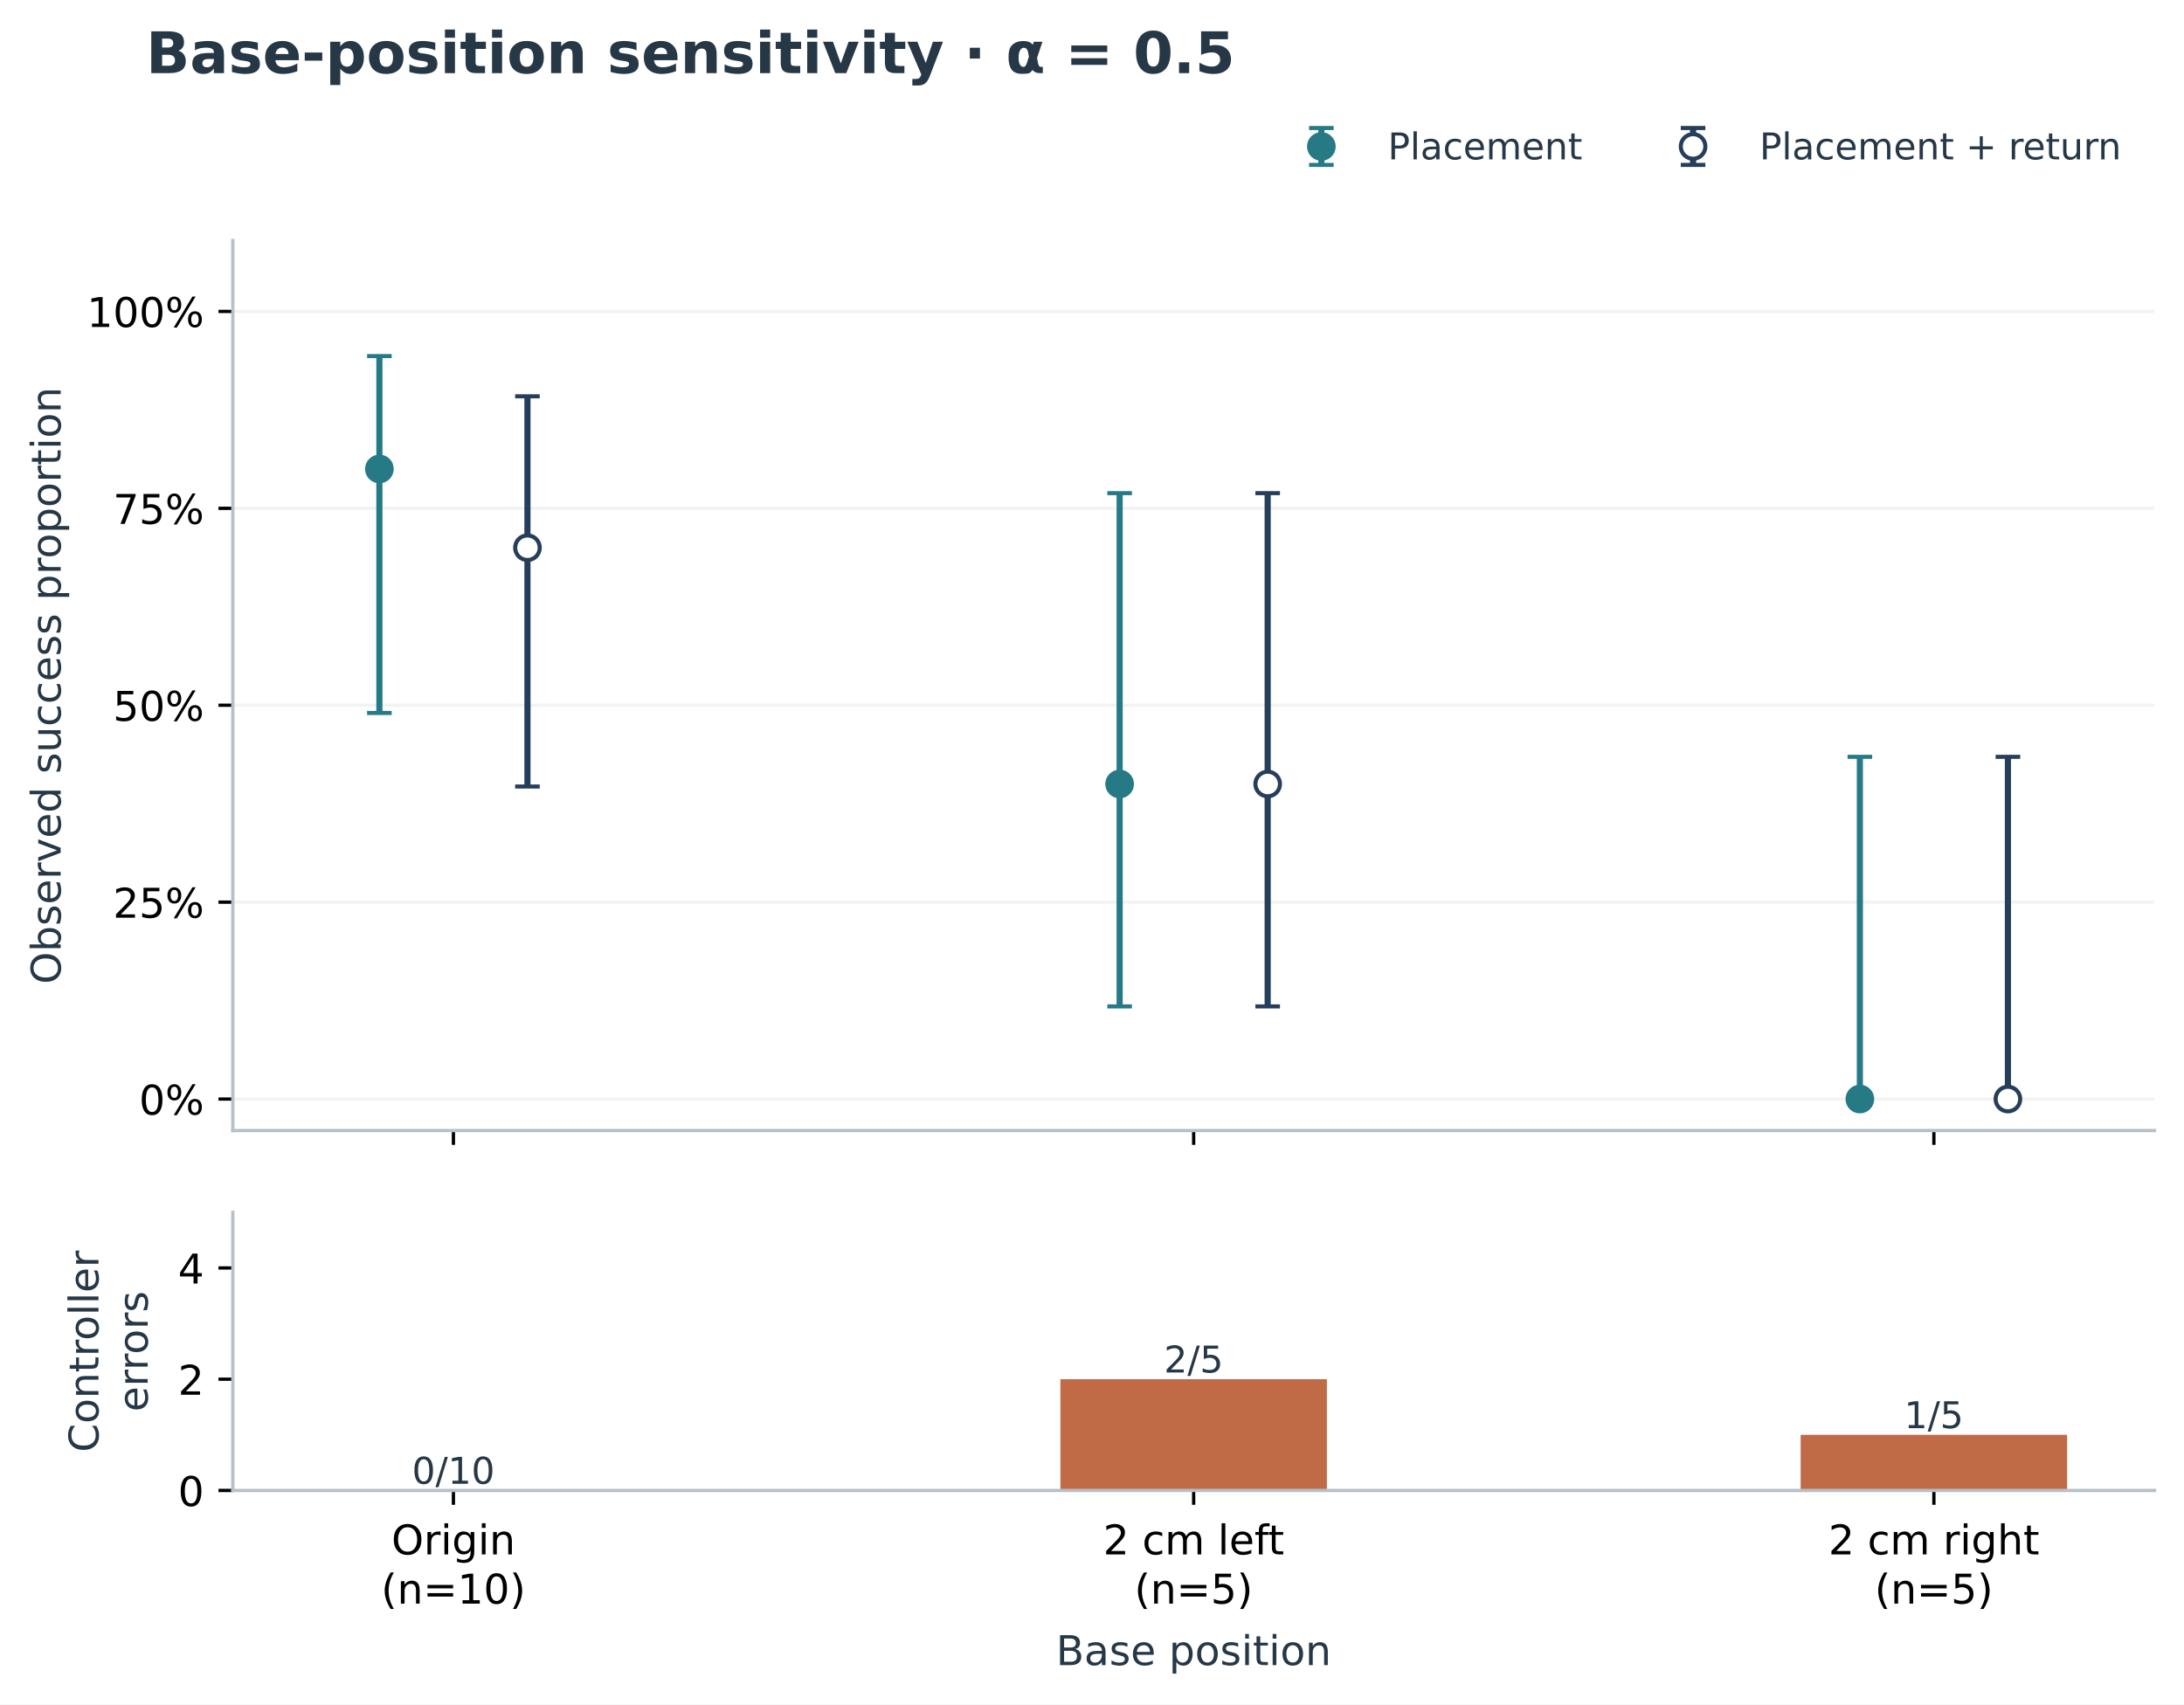
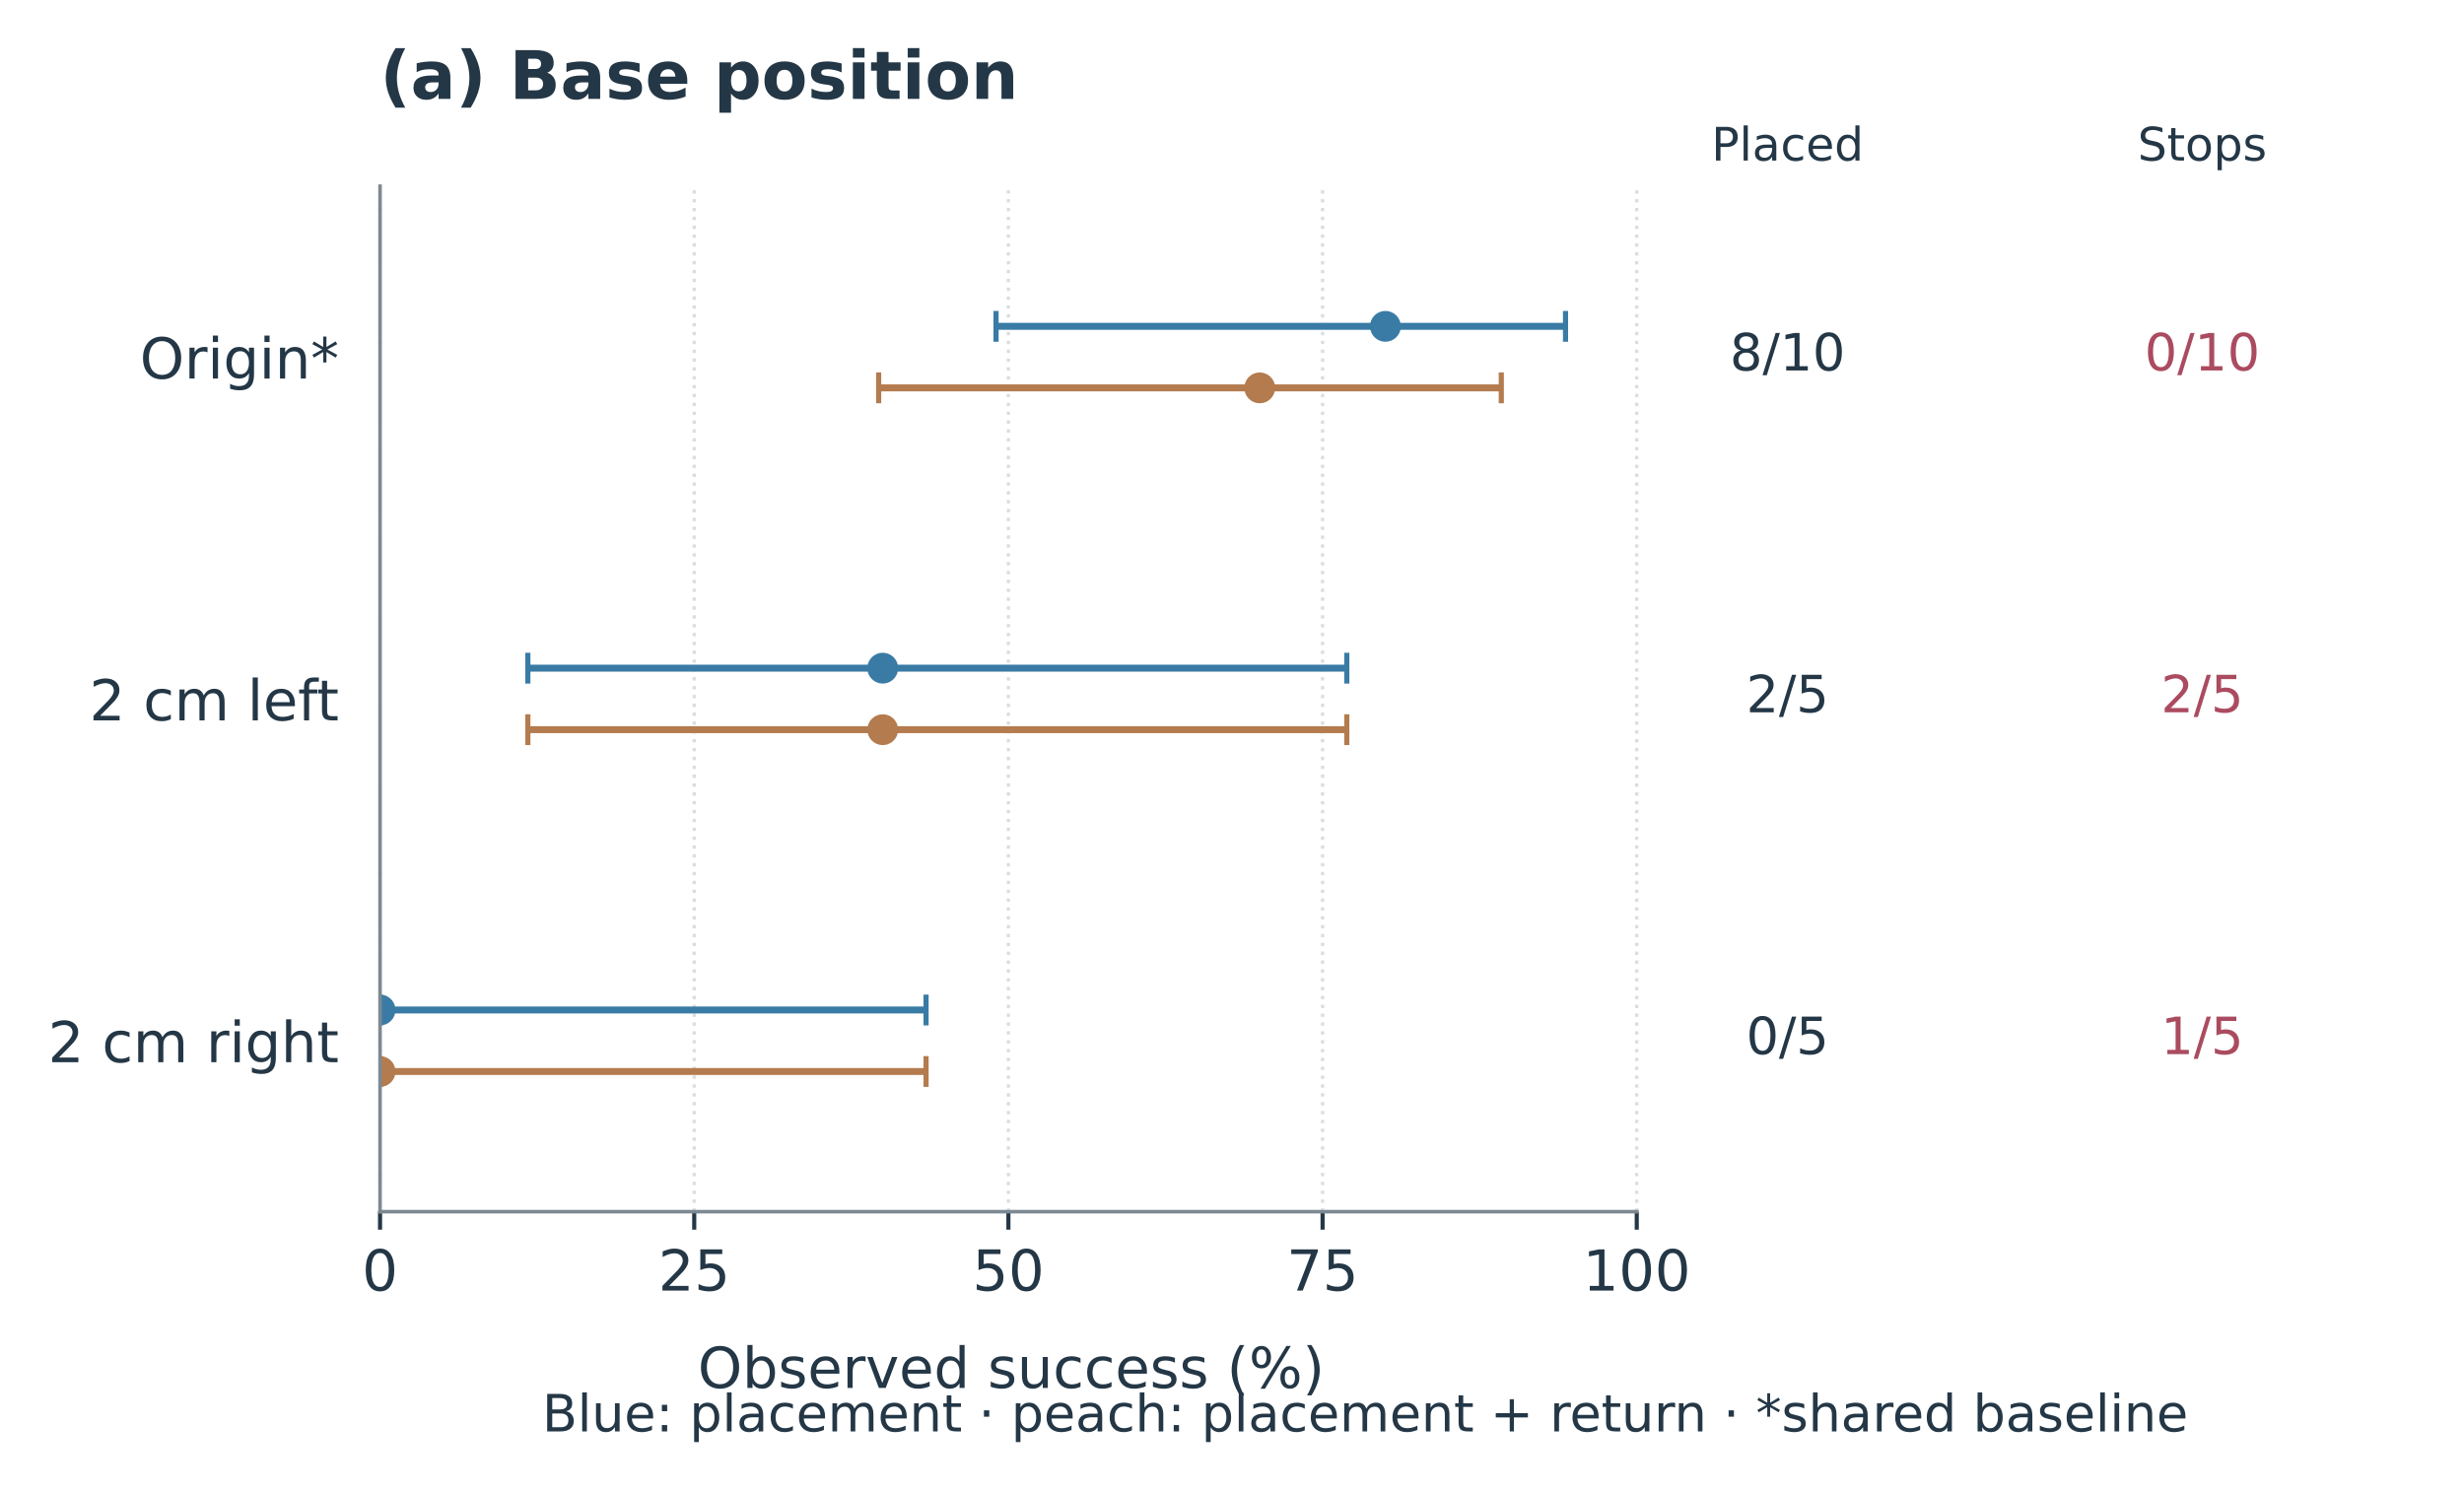
- <svg xmlns="http://www.w3.org/2000/svg" xmlns:xlink="http://www.w3.org/1999/xlink" width="532.71pt" height="415.805pt" viewBox="0 0 532.71 415.805" version="1.1">
+ <svg xmlns="http://www.w3.org/2000/svg" xmlns:xlink="http://www.w3.org/1999/xlink" width="479.498pt" height="290.352pt" viewBox="0 0 479.498 290.352" version="1.1">
  <defs>
    <style type="text/css">*{stroke-linejoin: round; stroke-linecap: butt}</style>
  </defs>
  <g id="figure_1">
    <g id="patch_1">
-       <path d="M 0 415.805 L 532.71 415.805 L 532.71 0 L 0 0 z " style="fill: #ffffff" />
+       <path d="M 0 290.352 L 479.498 290.352 L 479.498 0 L 0 0 z " style="fill: #ffffff" />
    </g>
    <g id="axes_1">
      <g id="patch_2">
-         <path d="M 56.79 275.801 L 525.51 275.801 L 525.51 58.68 L 56.79 58.68 z " style="fill: #ffffff" />
+         <path d="M 73.958 235.822 L 470.138 235.822 L 470.138 36.238 L 73.958 36.238 z " style="fill: #ffffff" />
      </g>
      <g id="matplotlib.axis_1">
        <g id="xtick_1">
          <g id="line2d_1">
+             <path d="M 73.958 235.822 L 73.958 36.238 " clip-path="url(#p5b11259746)" style="fill: none; stroke-dasharray: 0.65,1.073; stroke-dashoffset: 0; stroke: #d9dee3; stroke-width: 0.65" />
+           </g>
+           <g id="line2d_2">
            <defs>
-               <path id="mee561c3e2e" d="M 0 0 L 0 3.5 " style="stroke: #000000; stroke-width: 0.8" />
+               <path id="md27d8f93b7" d="M 0 0 L 0 3.5 " style="stroke: #243746; stroke-width: 0.8" />
            </defs>
            <g>
-               <use xlink:href="#mee561c3e2e" x="110.595" y="275.801" style="stroke: #000000; stroke-width: 0.8" />
-             </g>
+               <use xlink:href="#md27d8f93b7" x="73.958" y="235.822" style="fill: #243746; stroke: #243746; stroke-width: 0.8" />
+             </g>
+           </g>
+           <g id="text_1">
+             <text style="font-size: 11px; font-family: 'DejaVu Sans'; text-anchor: middle; fill: #243746" x="73.958" y="251.179" transform="rotate(-0 73.95844 251.1794)">0</text>
          </g>
        </g>
        <g id="xtick_2">
-           <g id="line2d_2">
-             <g>
-               <use xlink:href="#mee561c3e2e" x="291.15" y="275.801" style="stroke: #000000; stroke-width: 0.8" />
-             </g>
+           <g id="line2d_3">
+             <path d="M 135.097 235.822 L 135.097 36.238 " clip-path="url(#p5b11259746)" style="fill: none; stroke-dasharray: 0.65,1.073; stroke-dashoffset: 0; stroke: #d9dee3; stroke-width: 0.65" />
+           </g>
+           <g id="line2d_4">
+             <g>
+               <use xlink:href="#md27d8f93b7" x="135.097" y="235.822" style="fill: #243746; stroke: #243746; stroke-width: 0.8" />
+             </g>
+           </g>
+           <g id="text_2">
+             <text style="font-size: 11px; font-family: 'DejaVu Sans'; text-anchor: middle; fill: #243746" x="135.097" y="251.179" transform="rotate(-0 135.0973 251.1794)">25</text>
          </g>
        </g>
        <g id="xtick_3">
-           <g id="line2d_3">
-             <g>
-               <use xlink:href="#mee561c3e2e" x="471.705" y="275.801" style="stroke: #000000; stroke-width: 0.8" />
-             </g>
-           </g>
+           <g id="line2d_5">
+             <path d="M 196.236 235.822 L 196.236 36.238 " clip-path="url(#p5b11259746)" style="fill: none; stroke-dasharray: 0.65,1.073; stroke-dashoffset: 0; stroke: #d9dee3; stroke-width: 0.65" />
+           </g>
+           <g id="line2d_6">
+             <g>
+               <use xlink:href="#md27d8f93b7" x="196.236" y="235.822" style="fill: #243746; stroke: #243746; stroke-width: 0.8" />
+             </g>
+           </g>
+           <g id="text_3">
+             <text style="font-size: 11px; font-family: 'DejaVu Sans'; text-anchor: middle; fill: #243746" x="196.236" y="251.179" transform="rotate(-0 196.2362 251.1794)">50</text>
+           </g>
+         </g>
+         <g id="xtick_4">
+           <g id="line2d_7">
+             <path d="M 257.375 235.822 L 257.375 36.238 " clip-path="url(#p5b11259746)" style="fill: none; stroke-dasharray: 0.65,1.073; stroke-dashoffset: 0; stroke: #d9dee3; stroke-width: 0.65" />
+           </g>
+           <g id="line2d_8">
+             <g>
+               <use xlink:href="#md27d8f93b7" x="257.375" y="235.822" style="fill: #243746; stroke: #243746; stroke-width: 0.8" />
+             </g>
+           </g>
+           <g id="text_4">
+             <text style="font-size: 11px; font-family: 'DejaVu Sans'; text-anchor: middle; fill: #243746" x="257.375" y="251.179" transform="rotate(-0 257.3751 251.1794)">75</text>
+           </g>
+         </g>
+         <g id="xtick_5">
+           <g id="line2d_9">
+             <path d="M 318.514 235.822 L 318.514 36.238 " clip-path="url(#p5b11259746)" style="fill: none; stroke-dasharray: 0.65,1.073; stroke-dashoffset: 0; stroke: #d9dee3; stroke-width: 0.65" />
+           </g>
+           <g id="line2d_10">
+             <g>
+               <use xlink:href="#md27d8f93b7" x="318.514" y="235.822" style="fill: #243746; stroke: #243746; stroke-width: 0.8" />
+             </g>
+           </g>
+           <g id="text_5">
+             <text style="font-size: 11px; font-family: 'DejaVu Sans'; text-anchor: middle; fill: #243746" x="318.514" y="251.179" transform="rotate(-0 318.514 251.1794)">100</text>
+           </g>
+         </g>
+         <g id="text_6">
+           <text style="font-size: 11px; font-family: 'DejaVu Sans'; text-anchor: middle; fill: #243746" x="196.774" y="270.126" transform="rotate(-0 196.7742 270.1262)">Observed success (%)</text>
        </g>
      </g>
      <g id="matplotlib.axis_2">
        <g id="ytick_1">
-           <g id="line2d_4">
-             <path d="M 56.79 268.116 L 525.51 268.116 " clip-path="url(#p01e25fa1f4)" style="fill: none; stroke: #b0b0b0; stroke-opacity: 0.15; stroke-width: 0.8; stroke-linecap: square" />
-           </g>
-           <g id="line2d_5">
-             <defs>
-               <path id="m383a414822" d="M 0 0 L -3.5 0 " style="stroke: #000000; stroke-width: 0.8" />
-             </defs>
-             <g>
-               <use xlink:href="#m383a414822" x="56.79" y="268.116" style="stroke: #000000; stroke-width: 0.8" />
-             </g>
-           </g>
-           <g id="text_1">
-             <text style="font-size: 10px; font-family: 'DejaVu Sans'; text-anchor: end" x="49.79" y="271.915" transform="rotate(-0 49.78984 271.9146)">0%</text>
+           <g id="line2d_11" />
+           <g id="text_7">
+             <text style="font-size: 11px; font-family: 'DejaVu Sans'; text-anchor: end; fill: #243746" x="65.958" y="73.681" transform="rotate(-0 65.95844 73.68111)">Origin*</text>
          </g>
        </g>
        <g id="ytick_2">
-           <g id="line2d_6">
-             <path d="M 56.79 220.08 L 525.51 220.08 " clip-path="url(#p01e25fa1f4)" style="fill: none; stroke: #b0b0b0; stroke-opacity: 0.15; stroke-width: 0.8; stroke-linecap: square" />
-           </g>
-           <g id="line2d_7">
-             <g>
-               <use xlink:href="#m383a414822" x="56.79" y="220.08" style="stroke: #000000; stroke-width: 0.8" />
-             </g>
-           </g>
-           <g id="text_2">
-             <text style="font-size: 10px; font-family: 'DejaVu Sans'; text-anchor: end" x="49.79" y="223.879" transform="rotate(-0 49.78984 223.8789)">25%</text>
+           <g id="line2d_12" />
+           <g id="text_8">
+             <text style="font-size: 11px; font-family: 'DejaVu Sans'; text-anchor: end; fill: #243746" x="65.958" y="140.209" transform="rotate(-0 65.95844 140.2091)">2 cm left</text>
          </g>
        </g>
        <g id="ytick_3">
-           <g id="line2d_8">
-             <path d="M 56.79 172.044 L 525.51 172.044 " clip-path="url(#p01e25fa1f4)" style="fill: none; stroke: #b0b0b0; stroke-opacity: 0.15; stroke-width: 0.8; stroke-linecap: square" />
-           </g>
-           <g id="line2d_9">
-             <g>
-               <use xlink:href="#m383a414822" x="56.79" y="172.044" style="stroke: #000000; stroke-width: 0.8" />
-             </g>
-           </g>
-           <g id="text_3">
-             <text style="font-size: 10px; font-family: 'DejaVu Sans'; text-anchor: end" x="49.79" y="175.843" transform="rotate(-0 49.78984 175.8431)">50%</text>
-           </g>
-         </g>
-         <g id="ytick_4">
-           <g id="line2d_10">
-             <path d="M 56.79 124.009 L 525.51 124.009 " clip-path="url(#p01e25fa1f4)" style="fill: none; stroke: #b0b0b0; stroke-opacity: 0.15; stroke-width: 0.8; stroke-linecap: square" />
-           </g>
-           <g id="line2d_11">
-             <g>
-               <use xlink:href="#m383a414822" x="56.79" y="124.009" style="stroke: #000000; stroke-width: 0.8" />
-             </g>
-           </g>
-           <g id="text_4">
-             <text style="font-size: 10px; font-family: 'DejaVu Sans'; text-anchor: end" x="49.79" y="127.807" transform="rotate(-0 49.78984 127.8074)">75%</text>
-           </g>
-         </g>
-         <g id="ytick_5">
-           <g id="line2d_12">
-             <path d="M 56.79 75.973 L 525.51 75.973 " clip-path="url(#p01e25fa1f4)" style="fill: none; stroke: #b0b0b0; stroke-opacity: 0.15; stroke-width: 0.8; stroke-linecap: square" />
-           </g>
-           <g id="line2d_13">
-             <g>
-               <use xlink:href="#m383a414822" x="56.79" y="75.973" style="stroke: #000000; stroke-width: 0.8" />
-             </g>
-           </g>
-           <g id="text_5">
-             <text style="font-size: 10px; font-family: 'DejaVu Sans'; text-anchor: end" x="49.79" y="79.772" transform="rotate(-0 49.78984 79.77169)">100%</text>
-           </g>
-         </g>
-         <g id="text_6">
-           <text style="font-size: 10px; font-family: 'DejaVu Sans'; text-anchor: middle; fill: #263746" x="14.798" y="167.241" transform="rotate(-90 14.79844 167.2407)">Observed success proportion</text>
+           <g id="line2d_13" />
+           <g id="text_9">
+             <text style="font-size: 11px; font-family: 'DejaVu Sans'; text-anchor: end; fill: #243746" x="65.958" y="206.737" transform="rotate(-0 65.95844 206.7371)">2 cm right</text>
+           </g>
        </g>
      </g>
      <g id="LineCollection_1">
-         <path d="M 92.54 173.935 L 92.54 86.864 " clip-path="url(#p01e25fa1f4)" style="fill: none; stroke: #257a86; stroke-width: 1.5" />
+         <path d="M 193.83 63.514 L 304.652 63.514 " clip-path="url(#p5b11259746)" style="fill: none; stroke: #397ba5; stroke-width: 1.35" />
      </g>
      <g id="line2d_14">
        <defs>
-           <path id="mbbc9d3e256" d="M 3 0 L -3 -0 " style="stroke: #257a86" />
-         </defs>
-         <g clip-path="url(#p01e25fa1f4)">
-           <use xlink:href="#mbbc9d3e256" x="92.54" y="173.935" style="fill: #257a86; stroke: #257a86" />
+           <path id="ma11203bb75" d="M 0 3 L 0 -3 " style="stroke: #397ba5" />
+         </defs>
+         <g clip-path="url(#p5b11259746)">
+           <use xlink:href="#ma11203bb75" x="193.83" y="63.514" style="fill: #397ba5; stroke: #397ba5" />
        </g>
      </g>
      <g id="line2d_15">
-         <g clip-path="url(#p01e25fa1f4)">
-           <use xlink:href="#mbbc9d3e256" x="92.54" y="86.864" style="fill: #257a86; stroke: #257a86" />
+         <g clip-path="url(#p5b11259746)">
+           <use xlink:href="#ma11203bb75" x="304.652" y="63.514" style="fill: #397ba5; stroke: #397ba5" />
        </g>
      </g>
      <g id="LineCollection_2">
-         <path d="M 273.094 245.516 L 273.094 120.305 " clip-path="url(#p01e25fa1f4)" style="fill: none; stroke: #257a86; stroke-width: 1.5" />
+         <path d="M 170.993 75.489 L 292.153 75.489 " clip-path="url(#p5b11259746)" style="fill: none; stroke: #b47b4e; stroke-width: 1.35" />
      </g>
      <g id="line2d_16">
-         <g clip-path="url(#p01e25fa1f4)">
-           <use xlink:href="#mbbc9d3e256" x="273.094" y="245.516" style="fill: #257a86; stroke: #257a86" />
+         <defs>
+           <path id="m07eb1737bf" d="M 0 3 L 0 -3 " style="stroke: #b47b4e" />
+         </defs>
+         <g clip-path="url(#p5b11259746)">
+           <use xlink:href="#m07eb1737bf" x="170.993" y="75.489" style="fill: #b47b4e; stroke: #b47b4e" />
        </g>
      </g>
      <g id="line2d_17">
-         <g clip-path="url(#p01e25fa1f4)">
-           <use xlink:href="#mbbc9d3e256" x="273.094" y="120.305" style="fill: #257a86; stroke: #257a86" />
+         <g clip-path="url(#p5b11259746)">
+           <use xlink:href="#m07eb1737bf" x="292.153" y="75.489" style="fill: #b47b4e; stroke: #b47b4e" />
        </g>
      </g>
      <g id="LineCollection_3">
-         <path d="M 453.649 268.116 L 453.649 184.633 " clip-path="url(#p01e25fa1f4)" style="fill: none; stroke: #257a86; stroke-width: 1.5" />
+         <path d="M 102.723 130.042 L 262.089 130.042 " clip-path="url(#p5b11259746)" style="fill: none; stroke: #397ba5; stroke-width: 1.35" />
      </g>
      <g id="line2d_18">
-         <g clip-path="url(#p01e25fa1f4)">
-           <use xlink:href="#mbbc9d3e256" x="453.649" y="268.116" style="fill: #257a86; stroke: #257a86" />
+         <g clip-path="url(#p5b11259746)">
+           <use xlink:href="#ma11203bb75" x="102.723" y="130.042" style="fill: #397ba5; stroke: #397ba5" />
        </g>
      </g>
      <g id="line2d_19">
-         <g clip-path="url(#p01e25fa1f4)">
-           <use xlink:href="#mbbc9d3e256" x="453.649" y="184.633" style="fill: #257a86; stroke: #257a86" />
+         <g clip-path="url(#p5b11259746)">
+           <use xlink:href="#ma11203bb75" x="262.089" y="130.042" style="fill: #397ba5; stroke: #397ba5" />
        </g>
      </g>
      <g id="LineCollection_4">
-         <path d="M 128.651 191.878 L 128.651 96.684 " clip-path="url(#p01e25fa1f4)" style="fill: none; stroke: #263e5a; stroke-width: 1.5" />
+         <path d="M 102.723 142.017 L 262.089 142.017 " clip-path="url(#p5b11259746)" style="fill: none; stroke: #b47b4e; stroke-width: 1.35" />
      </g>
      <g id="line2d_20">
-         <defs>
-           <path id="m5fd4914127" d="M 3 0 L -3 -0 " style="stroke: #263e5a" />
-         </defs>
-         <g clip-path="url(#p01e25fa1f4)">
-           <use xlink:href="#m5fd4914127" x="128.651" y="191.878" style="fill: #263e5a; stroke: #263e5a" />
+         <g clip-path="url(#p5b11259746)">
+           <use xlink:href="#m07eb1737bf" x="102.723" y="142.017" style="fill: #b47b4e; stroke: #b47b4e" />
        </g>
      </g>
      <g id="line2d_21">
-         <g clip-path="url(#p01e25fa1f4)">
-           <use xlink:href="#m5fd4914127" x="128.651" y="96.684" style="fill: #263e5a; stroke: #263e5a" />
+         <g clip-path="url(#p5b11259746)">
+           <use xlink:href="#m07eb1737bf" x="262.089" y="142.017" style="fill: #b47b4e; stroke: #b47b4e" />
        </g>
      </g>
      <g id="LineCollection_5">
-         <path d="M 309.205 245.516 L 309.205 120.305 " clip-path="url(#p01e25fa1f4)" style="fill: none; stroke: #263e5a; stroke-width: 1.5" />
+         <path d="M 73.958 196.57 L 180.214 196.57 " clip-path="url(#p5b11259746)" style="fill: none; stroke: #397ba5; stroke-width: 1.35" />
      </g>
      <g id="line2d_22">
-         <g clip-path="url(#p01e25fa1f4)">
-           <use xlink:href="#m5fd4914127" x="309.205" y="245.516" style="fill: #263e5a; stroke: #263e5a" />
+         <g clip-path="url(#p5b11259746)">
+           <use xlink:href="#ma11203bb75" x="73.958" y="196.57" style="fill: #397ba5; stroke: #397ba5" />
        </g>
      </g>
      <g id="line2d_23">
-         <g clip-path="url(#p01e25fa1f4)">
-           <use xlink:href="#m5fd4914127" x="309.205" y="120.305" style="fill: #263e5a; stroke: #263e5a" />
+         <g clip-path="url(#p5b11259746)">
+           <use xlink:href="#ma11203bb75" x="180.214" y="196.57" style="fill: #397ba5; stroke: #397ba5" />
        </g>
      </g>
      <g id="LineCollection_6">
-         <path d="M 489.76 268.116 L 489.76 184.633 " clip-path="url(#p01e25fa1f4)" style="fill: none; stroke: #263e5a; stroke-width: 1.5" />
+         <path d="M 73.958 208.545 L 180.214 208.545 " clip-path="url(#p5b11259746)" style="fill: none; stroke: #b47b4e; stroke-width: 1.35" />
      </g>
      <g id="line2d_24">
-         <g clip-path="url(#p01e25fa1f4)">
-           <use xlink:href="#m5fd4914127" x="489.76" y="268.116" style="fill: #263e5a; stroke: #263e5a" />
+         <g clip-path="url(#p5b11259746)">
+           <use xlink:href="#m07eb1737bf" x="73.958" y="208.545" style="fill: #b47b4e; stroke: #b47b4e" />
        </g>
      </g>
      <g id="line2d_25">
-         <g clip-path="url(#p01e25fa1f4)">
-           <use xlink:href="#m5fd4914127" x="489.76" y="184.633" style="fill: #263e5a; stroke: #263e5a" />
+         <g clip-path="url(#p5b11259746)">
+           <use xlink:href="#m07eb1737bf" x="180.214" y="208.545" style="fill: #b47b4e; stroke: #b47b4e" />
        </g>
      </g>
      <g id="line2d_26">
        <defs>
-           <path id="md917d725fa" d="M 0 3 C 0.796 3 1.559 2.684 2.121 2.121 C 2.684 1.559 3 0.796 3 0 C 3 -0.796 2.684 -1.559 2.121 -2.121 C 1.559 -2.684 0.796 -3 0 -3 C -0.796 -3 -1.559 -2.684 -2.121 -2.121 C -2.684 -1.559 -3 -0.796 -3 0 C -3 0.796 -2.684 1.559 -2.121 2.121 C -1.559 2.684 -0.796 3 0 3 z " style="stroke: #257a86" />
-         </defs>
-         <g clip-path="url(#p01e25fa1f4)">
-           <use xlink:href="#md917d725fa" x="92.54" y="114.401" style="fill: #257a86; stroke: #257a86" />
+           <path id="meb42565cc7" d="M 0 2.5 C 0.663 2.5 1.299 2.237 1.768 1.768 C 2.237 1.299 2.5 0.663 2.5 0 C 2.5 -0.663 2.237 -1.299 1.768 -1.768 C 1.299 -2.237 0.663 -2.5 0 -2.5 C -0.663 -2.5 -1.299 -2.237 -1.768 -1.768 C -2.237 -1.299 -2.5 -0.663 -2.5 0 C -2.5 0.663 -2.237 1.299 -1.768 1.768 C -1.299 2.237 -0.663 2.5 0 2.5 z " style="stroke: #397ba5" />
+         </defs>
+         <g clip-path="url(#p5b11259746)">
+           <use xlink:href="#meb42565cc7" x="269.603" y="63.514" style="fill: #397ba5; stroke: #397ba5" />
        </g>
      </g>
      <g id="line2d_27">
-         <g clip-path="url(#p01e25fa1f4)">
-           <use xlink:href="#md917d725fa" x="273.094" y="191.259" style="fill: #257a86; stroke: #257a86" />
+         <defs>
+           <path id="m49624994d2" d="M 0 2.5 C 0.663 2.5 1.299 2.237 1.768 1.768 C 2.237 1.299 2.5 0.663 2.5 0 C 2.5 -0.663 2.237 -1.299 1.768 -1.768 C 1.299 -2.237 0.663 -2.5 0 -2.5 C -0.663 -2.5 -1.299 -2.237 -1.768 -1.768 C -2.237 -1.299 -2.5 -0.663 -2.5 0 C -2.5 0.663 -2.237 1.299 -1.768 1.768 C -1.299 2.237 -0.663 2.5 0 2.5 z " style="stroke: #b47b4e" />
+         </defs>
+         <g clip-path="url(#p5b11259746)">
+           <use xlink:href="#m49624994d2" x="245.147" y="75.489" style="fill: #b47b4e; stroke: #b47b4e" />
        </g>
      </g>
      <g id="line2d_28">
-         <g clip-path="url(#p01e25fa1f4)">
-           <use xlink:href="#md917d725fa" x="453.649" y="268.116" style="fill: #257a86; stroke: #257a86" />
+         <g clip-path="url(#p5b11259746)">
+           <use xlink:href="#meb42565cc7" x="171.781" y="130.042" style="fill: #397ba5; stroke: #397ba5" />
        </g>
      </g>
      <g id="line2d_29">
-         <defs>
-           <path id="m644e4f4cd1" d="M 0 3 C 0.796 3 1.559 2.684 2.121 2.121 C 2.684 1.559 3 0.796 3 0 C 3 -0.796 2.684 -1.559 2.121 -2.121 C 1.559 -2.684 0.796 -3 0 -3 C -0.796 -3 -1.559 -2.684 -2.121 -2.121 C -2.684 -1.559 -3 -0.796 -3 0 C -3 0.796 -2.684 1.559 -2.121 2.121 C -1.559 2.684 -0.796 3 0 3 z " style="stroke: #263e5a" />
-         </defs>
-         <g clip-path="url(#p01e25fa1f4)">
-           <use xlink:href="#m644e4f4cd1" x="128.651" y="133.616" style="fill: #ffffff; stroke: #263e5a" />
+         <g clip-path="url(#p5b11259746)">
+           <use xlink:href="#m49624994d2" x="171.781" y="142.017" style="fill: #b47b4e; stroke: #b47b4e" />
        </g>
      </g>
      <g id="line2d_30">
-         <g clip-path="url(#p01e25fa1f4)">
-           <use xlink:href="#m644e4f4cd1" x="309.205" y="191.259" style="fill: #ffffff; stroke: #263e5a" />
+         <g clip-path="url(#p5b11259746)">
+           <use xlink:href="#meb42565cc7" x="73.958" y="196.57" style="fill: #397ba5; stroke: #397ba5" />
        </g>
      </g>
      <g id="line2d_31">
-         <g clip-path="url(#p01e25fa1f4)">
-           <use xlink:href="#m644e4f4cd1" x="489.76" y="268.116" style="fill: #ffffff; stroke: #263e5a" />
+         <g clip-path="url(#p5b11259746)">
+           <use xlink:href="#m49624994d2" x="73.958" y="208.545" style="fill: #b47b4e; stroke: #b47b4e" />
        </g>
      </g>
      <g id="patch_3">
-         <path d="M 56.79 275.801 L 56.79 58.68 " style="fill: none; stroke: #b6c0c8; stroke-width: 0.8; stroke-linejoin: miter; stroke-linecap: square" />
+         <path d="M 73.958 235.822 L 73.958 36.238 " style="fill: none; stroke: #7d8992; stroke-width: 0.7; stroke-linejoin: miter; stroke-linecap: square" />
      </g>
      <g id="patch_4">
-         <path d="M 56.79 275.801 L 525.51 275.801 " style="fill: none; stroke: #b6c0c8; stroke-width: 0.8; stroke-linejoin: miter; stroke-linecap: square" />
-       </g>
-       <g id="legend_1">
-         <g id="LineCollection_7">
-           <path d="M 322.3 40.229 L 322.3 31.229 " style="fill: none; stroke: #257a86; stroke-width: 1.5" />
-         </g>
-         <g id="line2d_32">
-           <g>
-             <use xlink:href="#mbbc9d3e256" x="322.3" y="40.229" style="fill: #257a86; stroke: #257a86" />
-           </g>
-         </g>
-         <g id="line2d_33">
-           <g>
-             <use xlink:href="#mbbc9d3e256" x="322.3" y="31.229" style="fill: #257a86; stroke: #257a86" />
-           </g>
-         </g>
-         <g id="line2d_34" />
-         <g id="line2d_35">
-           <g>
-             <use xlink:href="#md917d725fa" x="322.3" y="35.729" style="fill: #257a86; stroke: #257a86" />
-           </g>
-         </g>
-         <g id="text_7">
-           <text style="font-size: 9px; font-family: 'DejaVu Sans'; text-anchor: start; fill: #263746" x="338.5" y="38.879" transform="rotate(-0 338.4997 38.87915)">Placement</text>
-         </g>
-         <g id="LineCollection_8">
-           <path d="M 412.965 40.229 L 412.965 31.229 " style="fill: none; stroke: #263e5a; stroke-width: 1.5" />
-         </g>
-         <g id="line2d_36">
-           <g>
-             <use xlink:href="#m5fd4914127" x="412.965" y="40.229" style="fill: #263e5a; stroke: #263e5a" />
-           </g>
-         </g>
-         <g id="line2d_37">
-           <g>
-             <use xlink:href="#m5fd4914127" x="412.965" y="31.229" style="fill: #263e5a; stroke: #263e5a" />
-           </g>
-         </g>
-         <g id="line2d_38" />
-         <g id="line2d_39">
-           <g>
-             <use xlink:href="#m644e4f4cd1" x="412.965" y="35.729" style="fill: #ffffff; stroke: #263e5a" />
-           </g>
-         </g>
-         <g id="text_8">
-           <text style="font-size: 9px; font-family: 'DejaVu Sans'; text-anchor: start; fill: #263746" x="429.165" y="38.879" transform="rotate(-0 429.1648 38.87915)">Placement + return</text>
-         </g>
+         <path d="M 73.958 235.822 L 318.514 235.822 " style="fill: none; stroke: #7d8992; stroke-width: 0.7; stroke-linejoin: miter; stroke-linecap: square" />
+       </g>
+       <g id="text_10">
+         <text style="font-size: 10px; font-family: 'DejaVu Sans'; text-anchor: middle; fill: #243746" x="347.861" y="72.1" transform="rotate(-0 347.8607 72.09963)">8/10</text>
+       </g>
+       <g id="text_11">
+         <text style="font-size: 10px; font-family: 'DejaVu Sans'; text-anchor: middle; fill: #ab4b60" x="428.564" y="72.1" transform="rotate(-0 428.564 72.09963)">0/10</text>
+       </g>
+       <g id="text_12">
+         <text style="font-size: 10px; font-family: 'DejaVu Sans'; text-anchor: middle; fill: #243746" x="347.861" y="138.628" transform="rotate(-0 347.8607 138.6276)">2/5</text>
+       </g>
+       <g id="text_13">
+         <text style="font-size: 10px; font-family: 'DejaVu Sans'; text-anchor: middle; fill: #ab4b60" x="428.564" y="138.628" transform="rotate(-0 428.564 138.6276)">2/5</text>
+       </g>
+       <g id="text_14">
+         <text style="font-size: 10px; font-family: 'DejaVu Sans'; text-anchor: middle; fill: #243746" x="347.861" y="205.156" transform="rotate(-0 347.8607 205.1556)">0/5</text>
+       </g>
+       <g id="text_15">
+         <text style="font-size: 10px; font-family: 'DejaVu Sans'; text-anchor: middle; fill: #ab4b60" x="428.564" y="205.156" transform="rotate(-0 428.564 205.1556)">1/5</text>
+       </g>
+       <g id="text_16">
+         <text style="font-size: 9px; font-family: 'DejaVu Sans'; text-anchor: middle; fill: #243746" x="347.861" y="31.248" transform="rotate(-0 347.8607 31.24837)">Placed</text>
+       </g>
+       <g id="text_17">
+         <text style="font-size: 9px; font-family: 'DejaVu Sans'; text-anchor: middle; fill: #243746" x="428.564" y="31.248" transform="rotate(-0 428.564 31.24837)">Stops</text>
+       </g>
+       <g id="text_18">
+         <text style="font-weight: 700; font-size: 13px; font-family: 'DejaVu Sans'; text-anchor: start; fill: #243746" x="73.958" y="19.238" transform="rotate(-0 73.95844 19.23797)">(a)  Base position</text>
      </g>
    </g>
-     <g id="axes_2">
-       <g id="patch_5">
-         <path d="M 56.79 363.6 L 525.51 363.6 L 525.51 295.75 L 56.79 295.75 z " style="fill: #ffffff" />
-       </g>
-       <g id="patch_6">
-         <path d="M 78.095 363.6 L 143.095 363.6 L 143.095 363.6 L 78.095 363.6 z " clip-path="url(#pb31dc2dc36)" style="fill: #c16b46" />
-       </g>
-       <g id="patch_7">
-         <path d="M 258.65 363.6 L 323.65 363.6 L 323.65 336.46 L 258.65 336.46 z " clip-path="url(#pb31dc2dc36)" style="fill: #c16b46" />
-       </g>
-       <g id="patch_8">
-         <path d="M 439.205 363.6 L 504.204 363.6 L 504.204 350.03 L 439.205 350.03 z " clip-path="url(#pb31dc2dc36)" style="fill: #c16b46" />
-       </g>
-       <g id="matplotlib.axis_3">
-         <g id="xtick_4">
-           <g id="line2d_40">
-             <g>
-               <use xlink:href="#mee561c3e2e" x="110.595" y="363.6" style="stroke: #000000; stroke-width: 0.8" />
-             </g>
-           </g>
-           <g id="text_9">
-             <text style="font-size: 10px; font-family: 'DejaVu Sans'" transform="translate(95.48264 379.1994)">Origin</text>
-             <text style="font-size: 10px; font-family: 'DejaVu Sans'" transform="translate(92.97249 391.2014)">(n=10)</text>
-           </g>
-         </g>
-         <g id="xtick_5">
-           <g id="line2d_41">
-             <g>
-               <use xlink:href="#mee561c3e2e" x="291.15" y="363.6" style="stroke: #000000; stroke-width: 0.8" />
-             </g>
-           </g>
-           <g id="text_10">
-             <text style="font-size: 10px; font-family: 'DejaVu Sans'" transform="translate(269.0725 379.1994)">2 cm left</text>
-             <text style="font-size: 10px; font-family: 'DejaVu Sans'" transform="translate(276.7084 391.2014)">(n=5)</text>
-           </g>
-         </g>
-         <g id="xtick_6">
-           <g id="line2d_42">
-             <g>
-               <use xlink:href="#mee561c3e2e" x="471.705" y="363.6" style="stroke: #000000; stroke-width: 0.8" />
-             </g>
-           </g>
-           <g id="text_11">
-             <text style="font-size: 10px; font-family: 'DejaVu Sans'" transform="translate(445.978 379.1994)">2 cm right</text>
-             <text style="font-size: 10px; font-family: 'DejaVu Sans'" transform="translate(457.2631 391.2014)">(n=5)</text>
-           </g>
-         </g>
-         <g id="text_12">
-           <text style="font-size: 10px; font-family: 'DejaVu Sans'; text-anchor: middle; fill: #263746" x="291.15" y="406.203" transform="rotate(-0 291.1498 406.2031)">Base position</text>
-         </g>
-       </g>
-       <g id="matplotlib.axis_4">
-         <g id="ytick_6">
-           <g id="line2d_43">
-             <g>
-               <use xlink:href="#m383a414822" x="56.79" y="363.6" style="stroke: #000000; stroke-width: 0.8" />
-             </g>
-           </g>
-           <g id="text_13">
-             <text style="font-size: 10px; font-family: 'DejaVu Sans'; text-anchor: end" x="49.79" y="367.399" transform="rotate(-0 49.78984 367.3988)">0</text>
-           </g>
-         </g>
-         <g id="ytick_7">
-           <g id="line2d_44">
-             <g>
-               <use xlink:href="#m383a414822" x="56.79" y="336.46" style="stroke: #000000; stroke-width: 0.8" />
-             </g>
-           </g>
-           <g id="text_14">
-             <text style="font-size: 10px; font-family: 'DejaVu Sans'; text-anchor: end" x="49.79" y="340.259" transform="rotate(-0 49.78984 340.2586)">2</text>
-           </g>
-         </g>
-         <g id="ytick_8">
-           <g id="line2d_45">
-             <g>
-               <use xlink:href="#m383a414822" x="56.79" y="309.32" style="stroke: #000000; stroke-width: 0.8" />
-             </g>
-           </g>
-           <g id="text_15">
-             <text style="font-size: 10px; font-family: 'DejaVu Sans'; text-anchor: end" x="49.79" y="313.118" transform="rotate(-0 49.78984 313.1185)">4</text>
-           </g>
-         </g>
-         <g id="text_16">
-           <text style="font-size: 10px; font-family: 'DejaVu Sans'; fill: #263746" transform="translate(24.02207 354.2693) rotate(-90)">Controller</text>
-           <text style="font-size: 10px; font-family: 'DejaVu Sans'; fill: #263746" transform="translate(36.02402 344.3841) rotate(-90)">errors</text>
-         </g>
-       </g>
-       <g id="patch_9">
-         <path d="M 56.79 363.6 L 56.79 295.75 " style="fill: none; stroke: #b6c0c8; stroke-width: 0.8; stroke-linejoin: miter; stroke-linecap: square" />
-       </g>
-       <g id="patch_10">
-         <path d="M 56.79 363.6 L 525.51 363.6 " style="fill: none; stroke: #b6c0c8; stroke-width: 0.8; stroke-linejoin: miter; stroke-linecap: square" />
-       </g>
-       <g id="text_17">
-         <text style="font-size: 9px; font-family: 'DejaVu Sans'; text-anchor: middle; fill: #263746" x="110.595" y="361.972" transform="rotate(-0 110.5951 361.9716)">0/10</text>
-       </g>
-       <g id="text_18">
-         <text style="font-size: 9px; font-family: 'DejaVu Sans'; text-anchor: middle; fill: #263746" x="291.15" y="334.831" transform="rotate(-0 291.1498 334.8314)">2/5</text>
-       </g>
-       <g id="text_19">
-         <text style="font-size: 9px; font-family: 'DejaVu Sans'; text-anchor: middle; fill: #263746" x="471.705" y="348.401" transform="rotate(-0 471.7045 348.4015)">1/5</text>
-       </g>
-     </g>
-     <g id="text_20">
-       <text style="font-weight: 700; font-size: 14px; font-family: 'DejaVu Sans'; text-anchor: start; fill: #263746" x="35.622" y="17.838" transform="rotate(-0 35.62184 17.83781)">Base-position sensitivity · α = 0.5</text>
+     <g id="text_19">
+       <text style="font-size: 10px; font-family: 'DejaVu Sans'; text-anchor: middle; fill: #243746" x="265.658" y="278.59" transform="rotate(-0 265.6584 278.59)">Blue: placement · peach: placement + return · *shared baseline</text>
    </g>
  </g>
  <defs>
-     <clipPath id="p01e25fa1f4">
-       <rect x="56.79" y="58.68" width="468.72" height="217.121" />
-     </clipPath>
-     <clipPath id="pb31dc2dc36">
-       <rect x="56.79" y="295.75" width="468.72" height="67.85" />
+     <clipPath id="p5b11259746">
+       <rect x="73.958" y="36.238" width="396.18" height="199.584" />
    </clipPath>
  </defs>
</svg>
